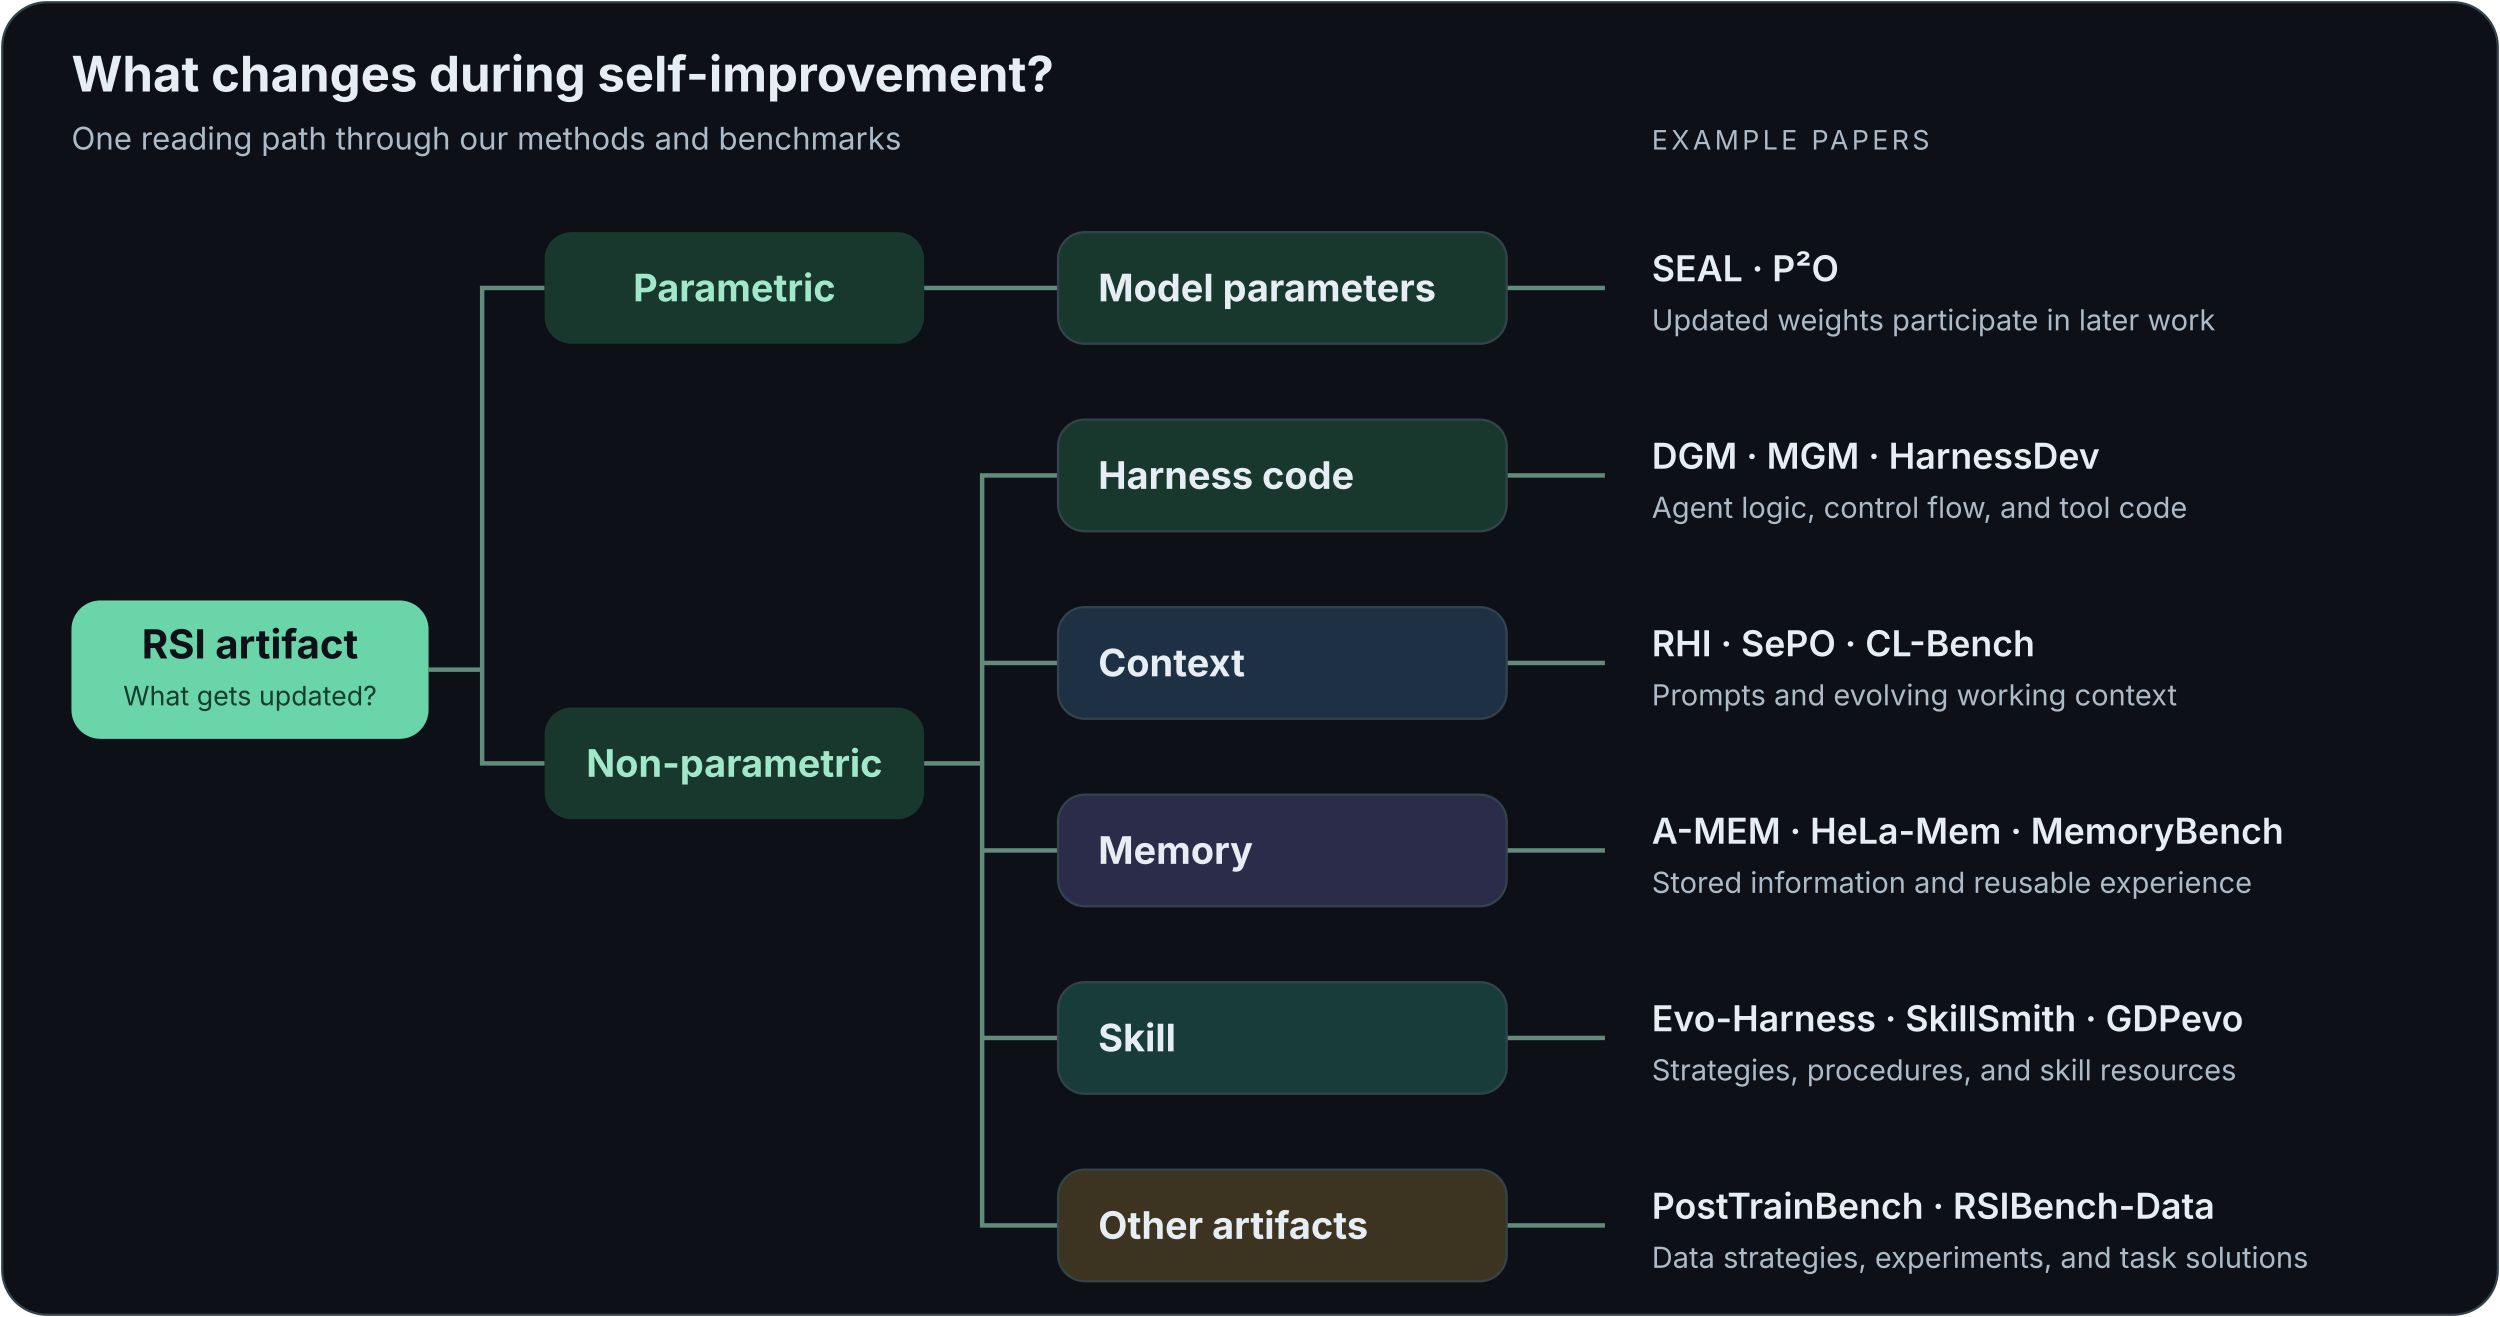
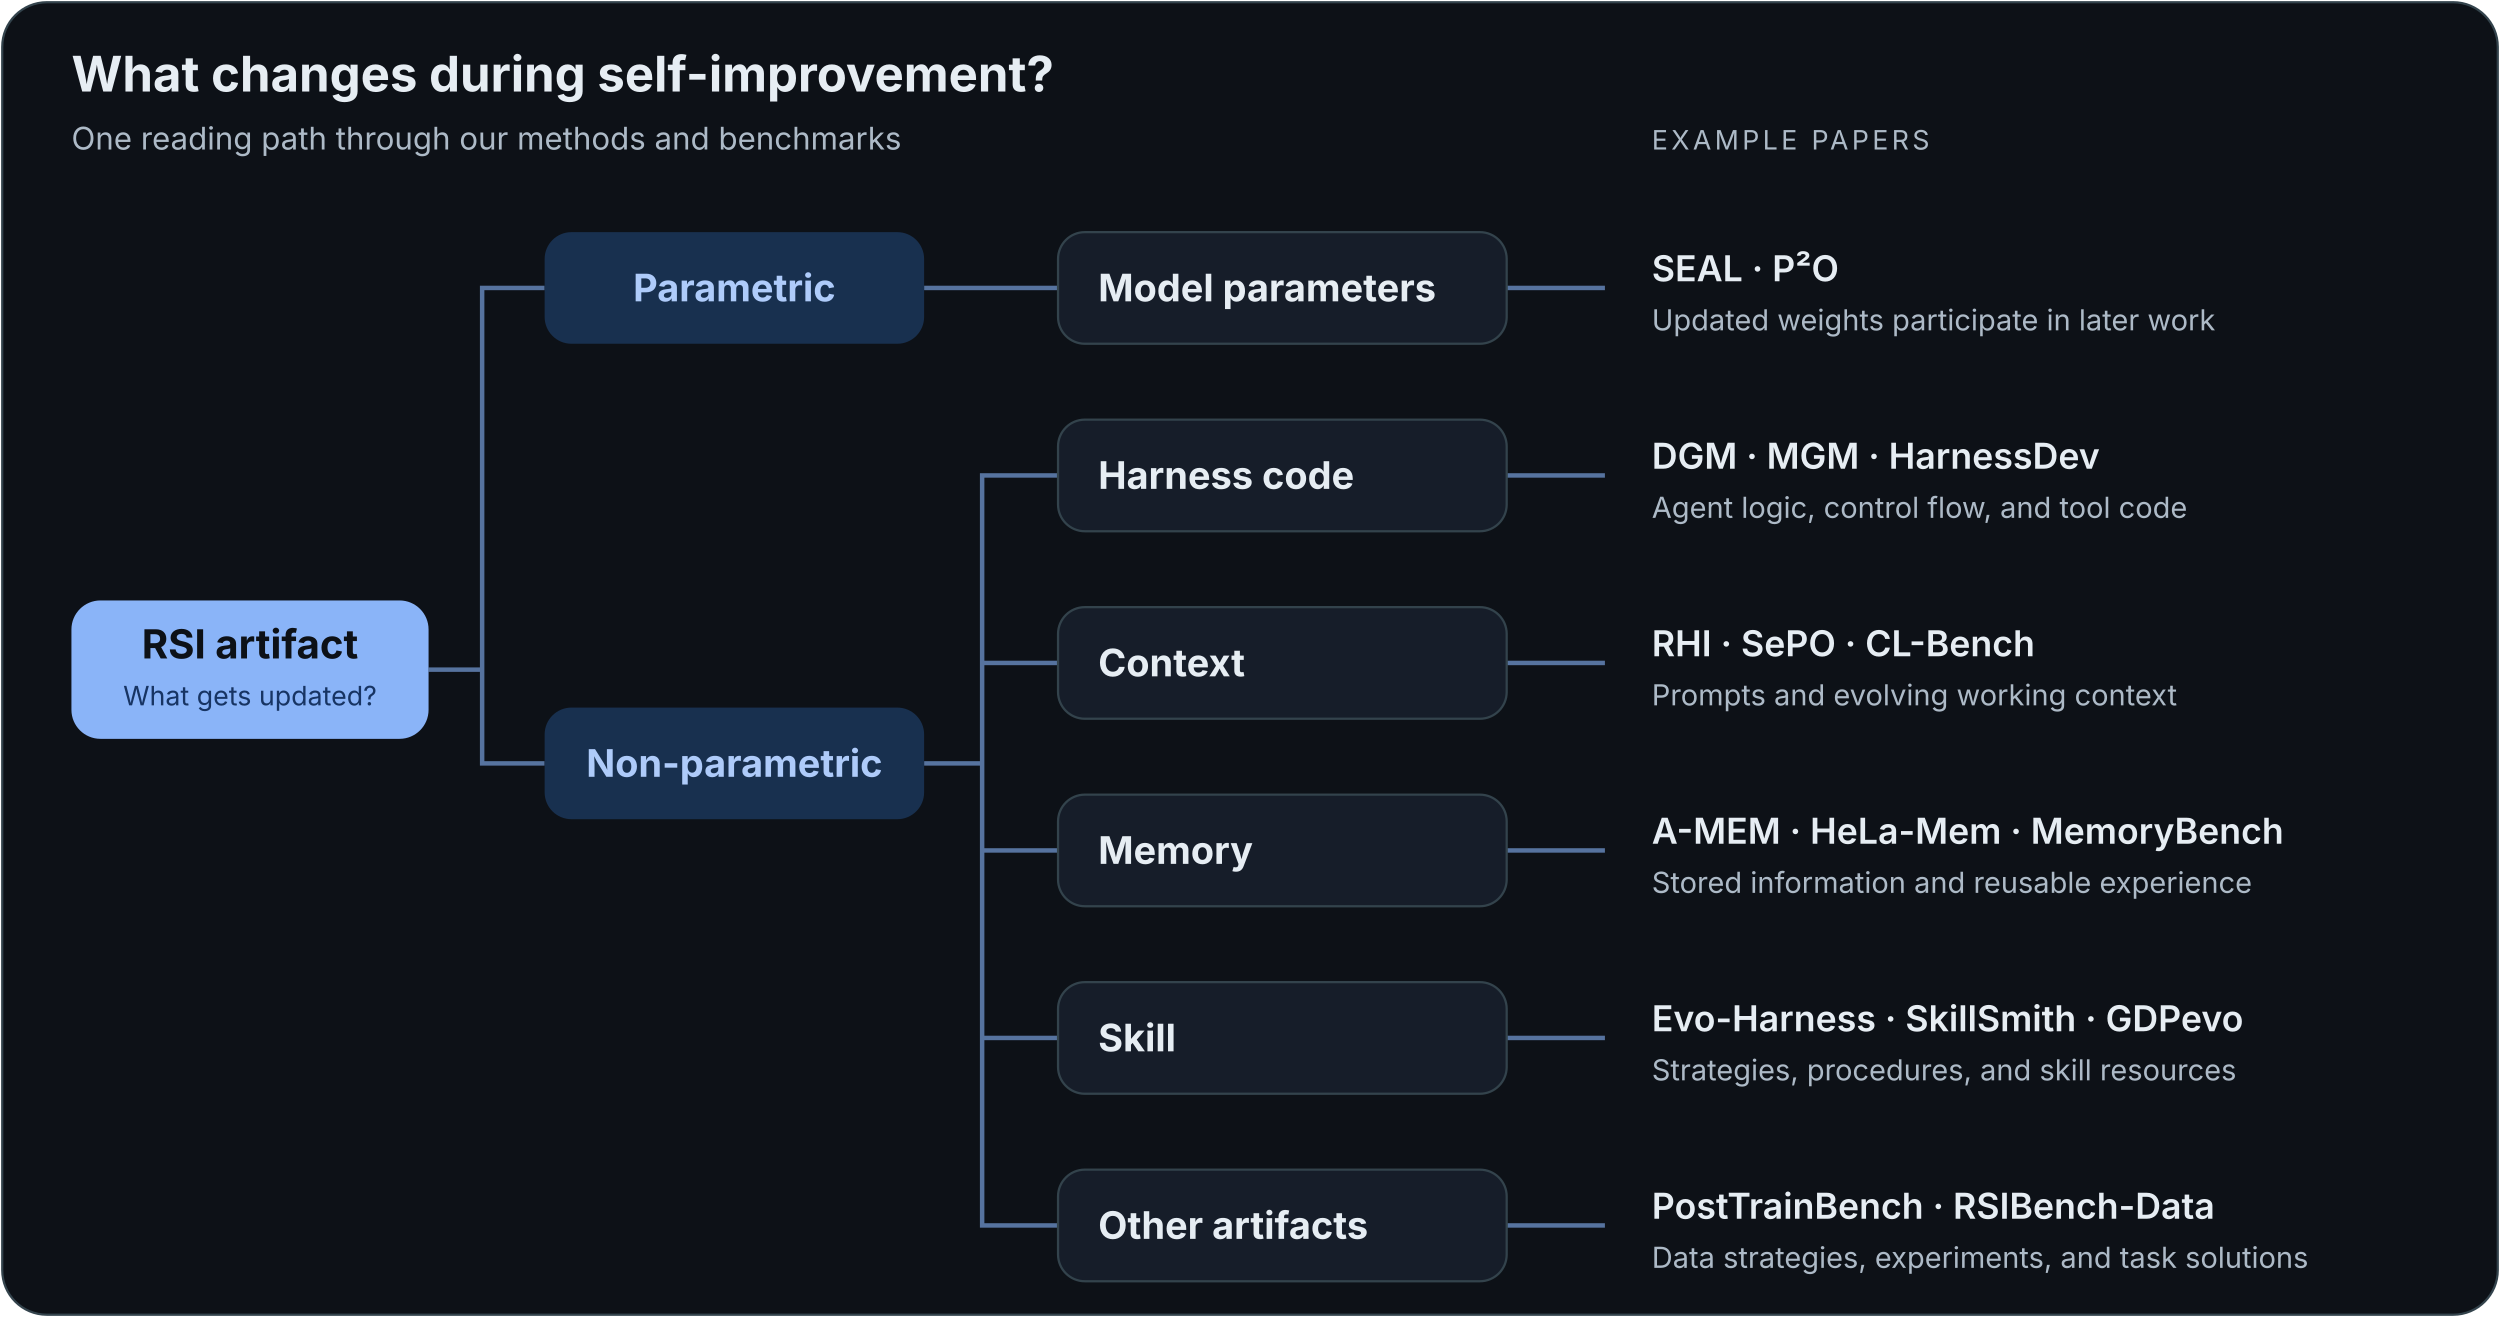
<svg xmlns="http://www.w3.org/2000/svg" width="1120" height="590" viewBox="0 0 1120 590" role="img" aria-labelledby="title desc">
  <rect x="1" y="1" width="1118" height="588" rx="20" fill="#0d1117" stroke="#33434c" />
  <g font-family="Inter, -apple-system, BlinkMacSystemFont, 'Segoe UI', Arial, sans-serif">
    <text x="32" y="41" fill="#e6edf3" font-size="22" font-weight="750">What changes during self-improvement?</text>
    <text x="32" y="67" fill="#adbac7" font-size="14">One reading path through our methods and benchmarks</text>
    <text x="740" y="67" fill="#adbac7" font-size="12" letter-spacing="1.5">EXAMPLE PAPERS</text>
-     <g fill="none" stroke="#638b79" stroke-width="2">
+     <g fill="none" stroke="#56739f" stroke-width="2">
      <path d="M192 300h24V129h28M216 300v42h28" />
      <path d="M414 129h60M414 342h26V213h34M440 342v207h34M440 297h34M440 381h34M440 465h34" />
      <path d="M675 129h44M675 213h44M675 297h44M675 381h44M675 465h44M675 549h44" />
    </g>
-     <rect x="32" y="269" width="160" height="62" rx="13" fill="#6bd5aa" />
+     <rect x="32" y="269" width="160" height="62" rx="13" fill="#8ab4f8" />
    <text x="112" y="295" text-anchor="middle" fill="#0d1117" font-size="18" font-weight="700">RSI artifact</text>
-     <text x="112" y="316" text-anchor="middle" fill="#153d2e" font-size="12">What gets updated?</text>
-     <rect x="244" y="104" width="170" height="50" rx="12" fill="#18382d" />
-     <rect x="244" y="317" width="170" height="50" rx="12" fill="#18382d" />
-     <g fill="#a1e8cb" font-size="17" font-weight="650" text-anchor="middle">
+     <text x="112" y="316" text-anchor="middle" fill="#173463" font-size="12">What gets updated?</text>
+     <rect x="244" y="104" width="170" height="50" rx="12" fill="#18304f" />
+     <rect x="244" y="317" width="170" height="50" rx="12" fill="#18304f" />
+     <g fill="#aecbfa" font-size="17" font-weight="650" text-anchor="middle">
      <text x="329" y="135">Parametric</text>
      <text x="329" y="348">Non-parametric</text>
    </g>
    <g stroke="#33434c">
-       <rect x="474" y="104" width="201" height="50" rx="12" fill="#18382d" />
-       <rect x="474" y="188" width="201" height="50" rx="12" fill="#18382d" />
-       <rect x="474" y="272" width="201" height="50" rx="12" fill="#1d3044" />
-       <rect x="474" y="356" width="201" height="50" rx="12" fill="#2a2c49" />
-       <rect x="474" y="440" width="201" height="50" rx="12" fill="#173c39" />
-       <rect x="474" y="524" width="201" height="50" rx="12" fill="#3d3321" />
+       <rect x="474" y="104" width="201" height="50" rx="12" fill="#161d29" />
+       <rect x="474" y="188" width="201" height="50" rx="12" fill="#161d29" />
+       <rect x="474" y="272" width="201" height="50" rx="12" fill="#161d29" />
+       <rect x="474" y="356" width="201" height="50" rx="12" fill="#161d29" />
+       <rect x="474" y="440" width="201" height="50" rx="12" fill="#161d29" />
+       <rect x="474" y="524" width="201" height="50" rx="12" fill="#161d29" />
    </g>
    <g fill="#e6edf3" font-size="17" font-weight="650">
      <text x="492" y="135">Model parameters</text>
      <text x="492" y="219">Harness code</text>
      <text x="492" y="303">Context</text>
      <text x="492" y="387">Memory</text>
      <text x="492" y="471">Skill</text>
      <text x="492" y="555">Other artifacts</text>
    </g>
    <g fill="#e6edf3" font-size="16" font-weight="600">
      <text x="740" y="126">SEAL · P²O</text>
      <text x="740" y="210">DGM · MGM · HarnessDev</text>
      <text x="740" y="294">RHI · SePO · CL-Bench</text>
      <text x="740" y="378">A-MEM · HeLa-Mem · MemoryBench</text>
      <text x="740" y="462">Evo-Harness · SkillSmith · GDPevo</text>
      <text x="740" y="546">PostTrainBench · RSIBench-Data</text>
    </g>
    <g fill="#adbac7" font-size="13">
      <text x="740" y="148">Updated weights participate in later work</text>
      <text x="740" y="232">Agent logic, control flow, and tool code</text>
      <text x="740" y="316">Prompts and evolving working context</text>
      <text x="740" y="400">Stored information and reusable experience</text>
      <text x="740" y="484">Strategies, procedures, and skill resources</text>
      <text x="740" y="568">Data strategies, experiments, and task solutions</text>
    </g>
  </g>
</svg>
